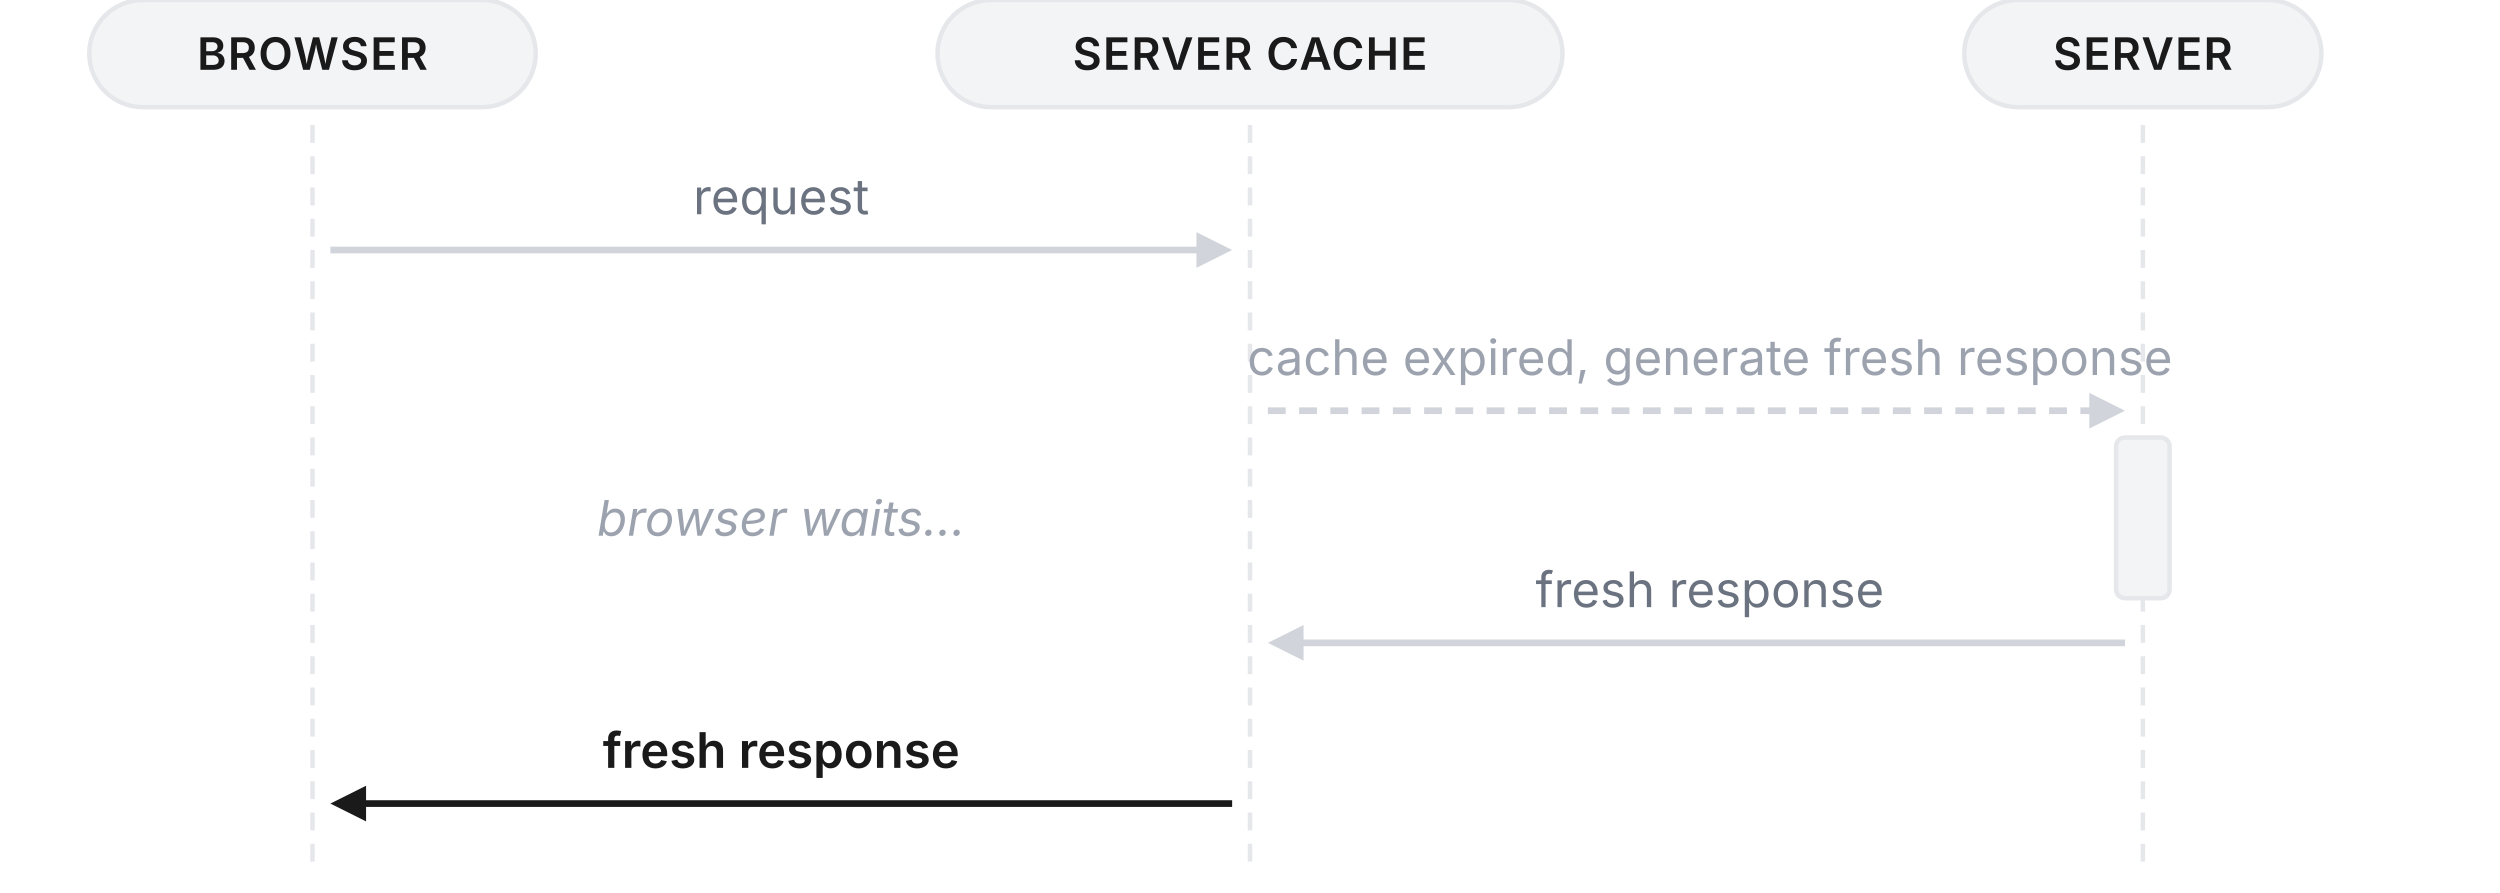
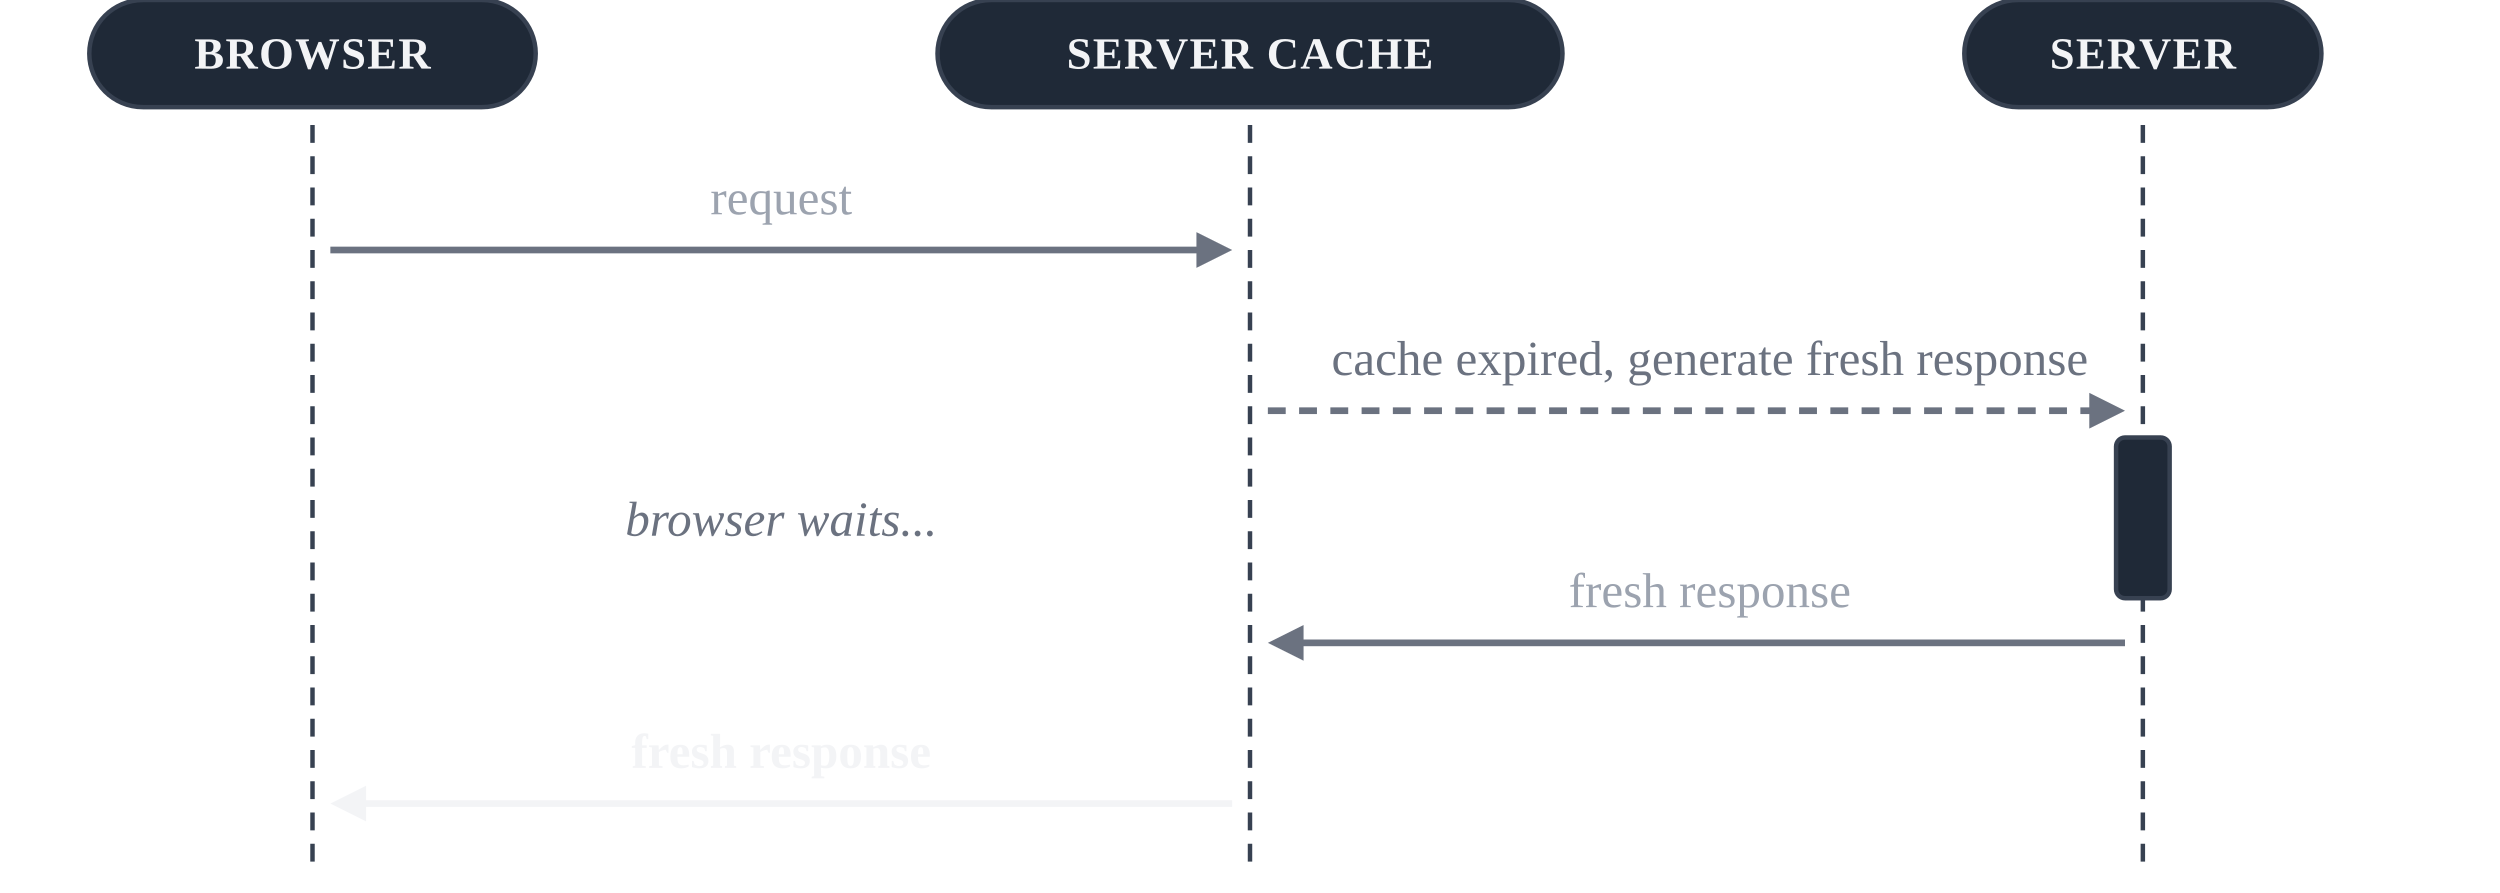
<svg xmlns="http://www.w3.org/2000/svg" viewBox="0 0 560 200" fill="none">
-   <rect x="20" y="0" width="100" height="24" rx="12" fill="#f3f4f6" stroke="#e5e7eb" stroke-width="1" />
-   <text x="70" y="12" text-anchor="middle" dominant-baseline="central" fill="#1a1a1a" font-size="10" font-weight="600" letter-spacing="0.03em" font-family="Inter, sans-serif">BROWSER</text>
-   <rect x="210" y="0" width="140" height="24" rx="12" fill="#f3f4f6" stroke="#e5e7eb" stroke-width="1" />
-   <text x="280" y="12" text-anchor="middle" dominant-baseline="central" fill="#1a1a1a" font-size="10" font-weight="600" letter-spacing="0.03em" font-family="Inter, sans-serif">SERVER CACHE</text>
-   <rect x="440" y="0" width="80" height="24" rx="12" fill="#f3f4f6" stroke="#e5e7eb" stroke-width="1" />
-   <text x="480" y="12" text-anchor="middle" dominant-baseline="central" fill="#1a1a1a" font-size="10" font-weight="600" letter-spacing="0.03em" font-family="Inter, sans-serif">SERVER</text>
-   <line x1="70" y1="28" x2="70" y2="196" stroke="#e5e7eb" stroke-width="1" stroke-dasharray="4 3" />
-   <line x1="280" y1="28" x2="280" y2="196" stroke="#e5e7eb" stroke-width="1" stroke-dasharray="4 3" />
-   <line x1="480" y1="28" x2="480" y2="196" stroke="#e5e7eb" stroke-width="1" stroke-dasharray="4 3" />
-   <line x1="74" y1="56" x2="272" y2="56" stroke="#d1d5db" stroke-width="1.5" />
-   <polygon points="268,52 268,60 276,56" fill="#d1d5db" />
-   <text x="175" y="48" text-anchor="middle" fill="#6b7280" font-size="11" font-family="Inter, sans-serif">request</text>
-   <line x1="284" y1="92" x2="472" y2="92" stroke="#d1d5db" stroke-width="1.5" stroke-dasharray="4 3" />
-   <polygon points="468,88 468,96 476,92" fill="#d1d5db" />
-   <text x="383" y="84" text-anchor="middle" fill="#9ca3af" font-size="11" font-family="Inter, sans-serif">cache expired, generate fresh response</text>
-   <rect x="474" y="98" width="12" height="36" rx="2" fill="#f3f4f6" stroke="#e5e7eb" stroke-width="1" />
-   <text x="175" y="120" text-anchor="middle" fill="#9ca3af" font-size="11" font-style="italic" font-family="Inter, sans-serif">browser waits...</text>
-   <line x1="476" y1="144" x2="288" y2="144" stroke="#d1d5db" stroke-width="1.5" />
-   <polygon points="292,140 292,148 284,144" fill="#d1d5db" />
-   <text x="383" y="136" text-anchor="middle" fill="#6b7280" font-size="11" font-family="Inter, sans-serif">fresh response</text>
-   <line x1="276" y1="180" x2="78" y2="180" stroke="#1a1a1a" stroke-width="1.5" />
-   <polygon points="82,176 82,184 74,180" fill="#1a1a1a" />
-   <text x="175" y="172" text-anchor="middle" fill="#1a1a1a" font-size="11" font-weight="600" font-family="Inter, sans-serif">fresh response</text>
+   <rect x="20" y="0" width="100" height="24" rx="12" fill="#1f2937" stroke="#374151" stroke-width="1" />
+   <text x="70" y="12" text-anchor="middle" dominant-baseline="central" fill="#f3f4f6" font-size="10" font-weight="600" letter-spacing="0.03em">BROWSER</text>
+   <rect x="210" y="0" width="140" height="24" rx="12" fill="#1f2937" stroke="#374151" stroke-width="1" />
+   <text x="280" y="12" text-anchor="middle" dominant-baseline="central" fill="#f3f4f6" font-size="10" font-weight="600" letter-spacing="0.03em">SERVER CACHE</text>
+   <rect x="440" y="0" width="80" height="24" rx="12" fill="#1f2937" stroke="#374151" stroke-width="1" />
+   <text x="480" y="12" text-anchor="middle" dominant-baseline="central" fill="#f3f4f6" font-size="10" font-weight="600" letter-spacing="0.03em">SERVER</text>
+   <line x1="70" y1="28" x2="70" y2="196" stroke="#374151" stroke-width="1" stroke-dasharray="4 3" />
+   <line x1="280" y1="28" x2="280" y2="196" stroke="#374151" stroke-width="1" stroke-dasharray="4 3" />
+   <line x1="480" y1="28" x2="480" y2="196" stroke="#374151" stroke-width="1" stroke-dasharray="4 3" />
+   <line x1="74" y1="56" x2="272" y2="56" stroke="#6b7280" stroke-width="1.5" />
+   <polygon points="268,52 268,60 276,56" fill="#6b7280" />
+   <text x="175" y="48" text-anchor="middle" fill="#9ca3af" font-size="11">request</text>
+   <line x1="284" y1="92" x2="472" y2="92" stroke="#6b7280" stroke-width="1.5" stroke-dasharray="4 3" />
+   <polygon points="468,88 468,96 476,92" fill="#6b7280" />
+   <text x="383" y="84" text-anchor="middle" fill="#6b7280" font-size="11">cache expired, generate fresh response</text>
+   <rect x="474" y="98" width="12" height="36" rx="2" fill="#1f2937" stroke="#374151" stroke-width="1" />
+   <text x="175" y="120" text-anchor="middle" fill="#6b7280" font-size="11" font-style="italic">browser waits...</text>
+   <line x1="476" y1="144" x2="288" y2="144" stroke="#6b7280" stroke-width="1.5" />
+   <polygon points="292,140 292,148 284,144" fill="#6b7280" />
+   <text x="383" y="136" text-anchor="middle" fill="#9ca3af" font-size="11">fresh response</text>
+   <line x1="276" y1="180" x2="78" y2="180" stroke="#f3f4f6" stroke-width="1.5" />
+   <polygon points="82,176 82,184 74,180" fill="#f3f4f6" />
+   <text x="175" y="172" text-anchor="middle" fill="#f3f4f6" font-size="11" font-weight="600">fresh response</text>
</svg>
